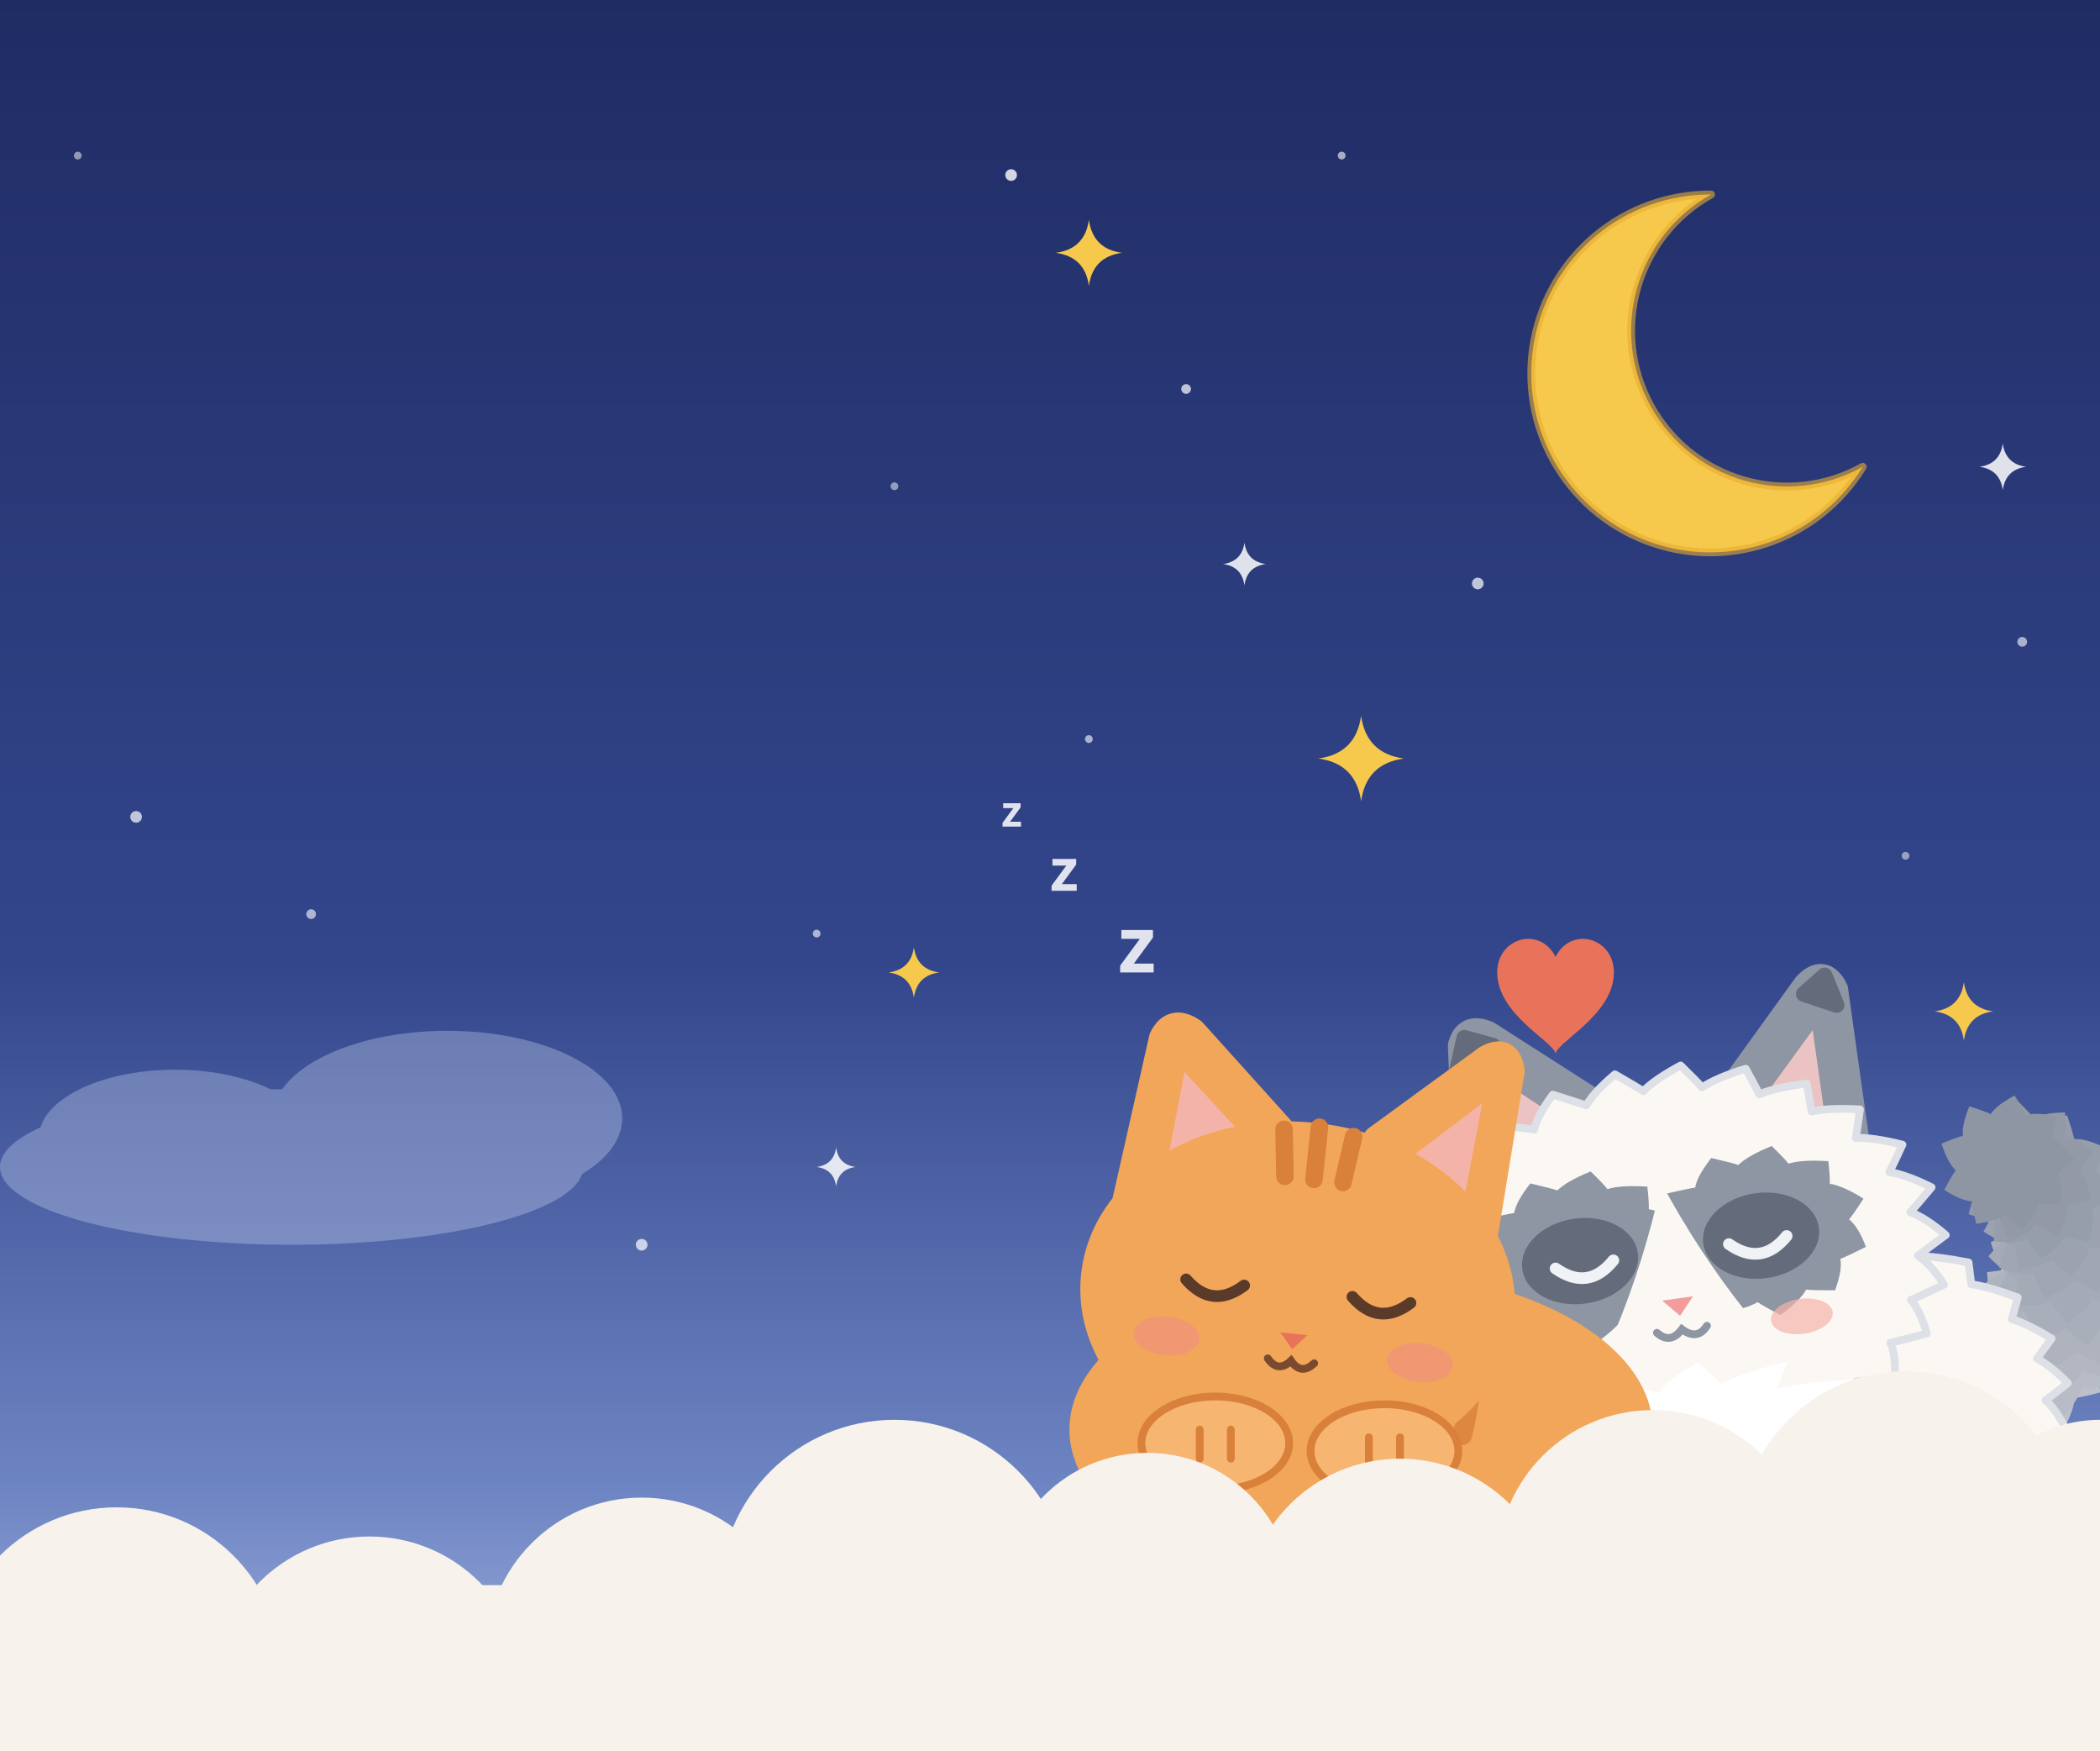
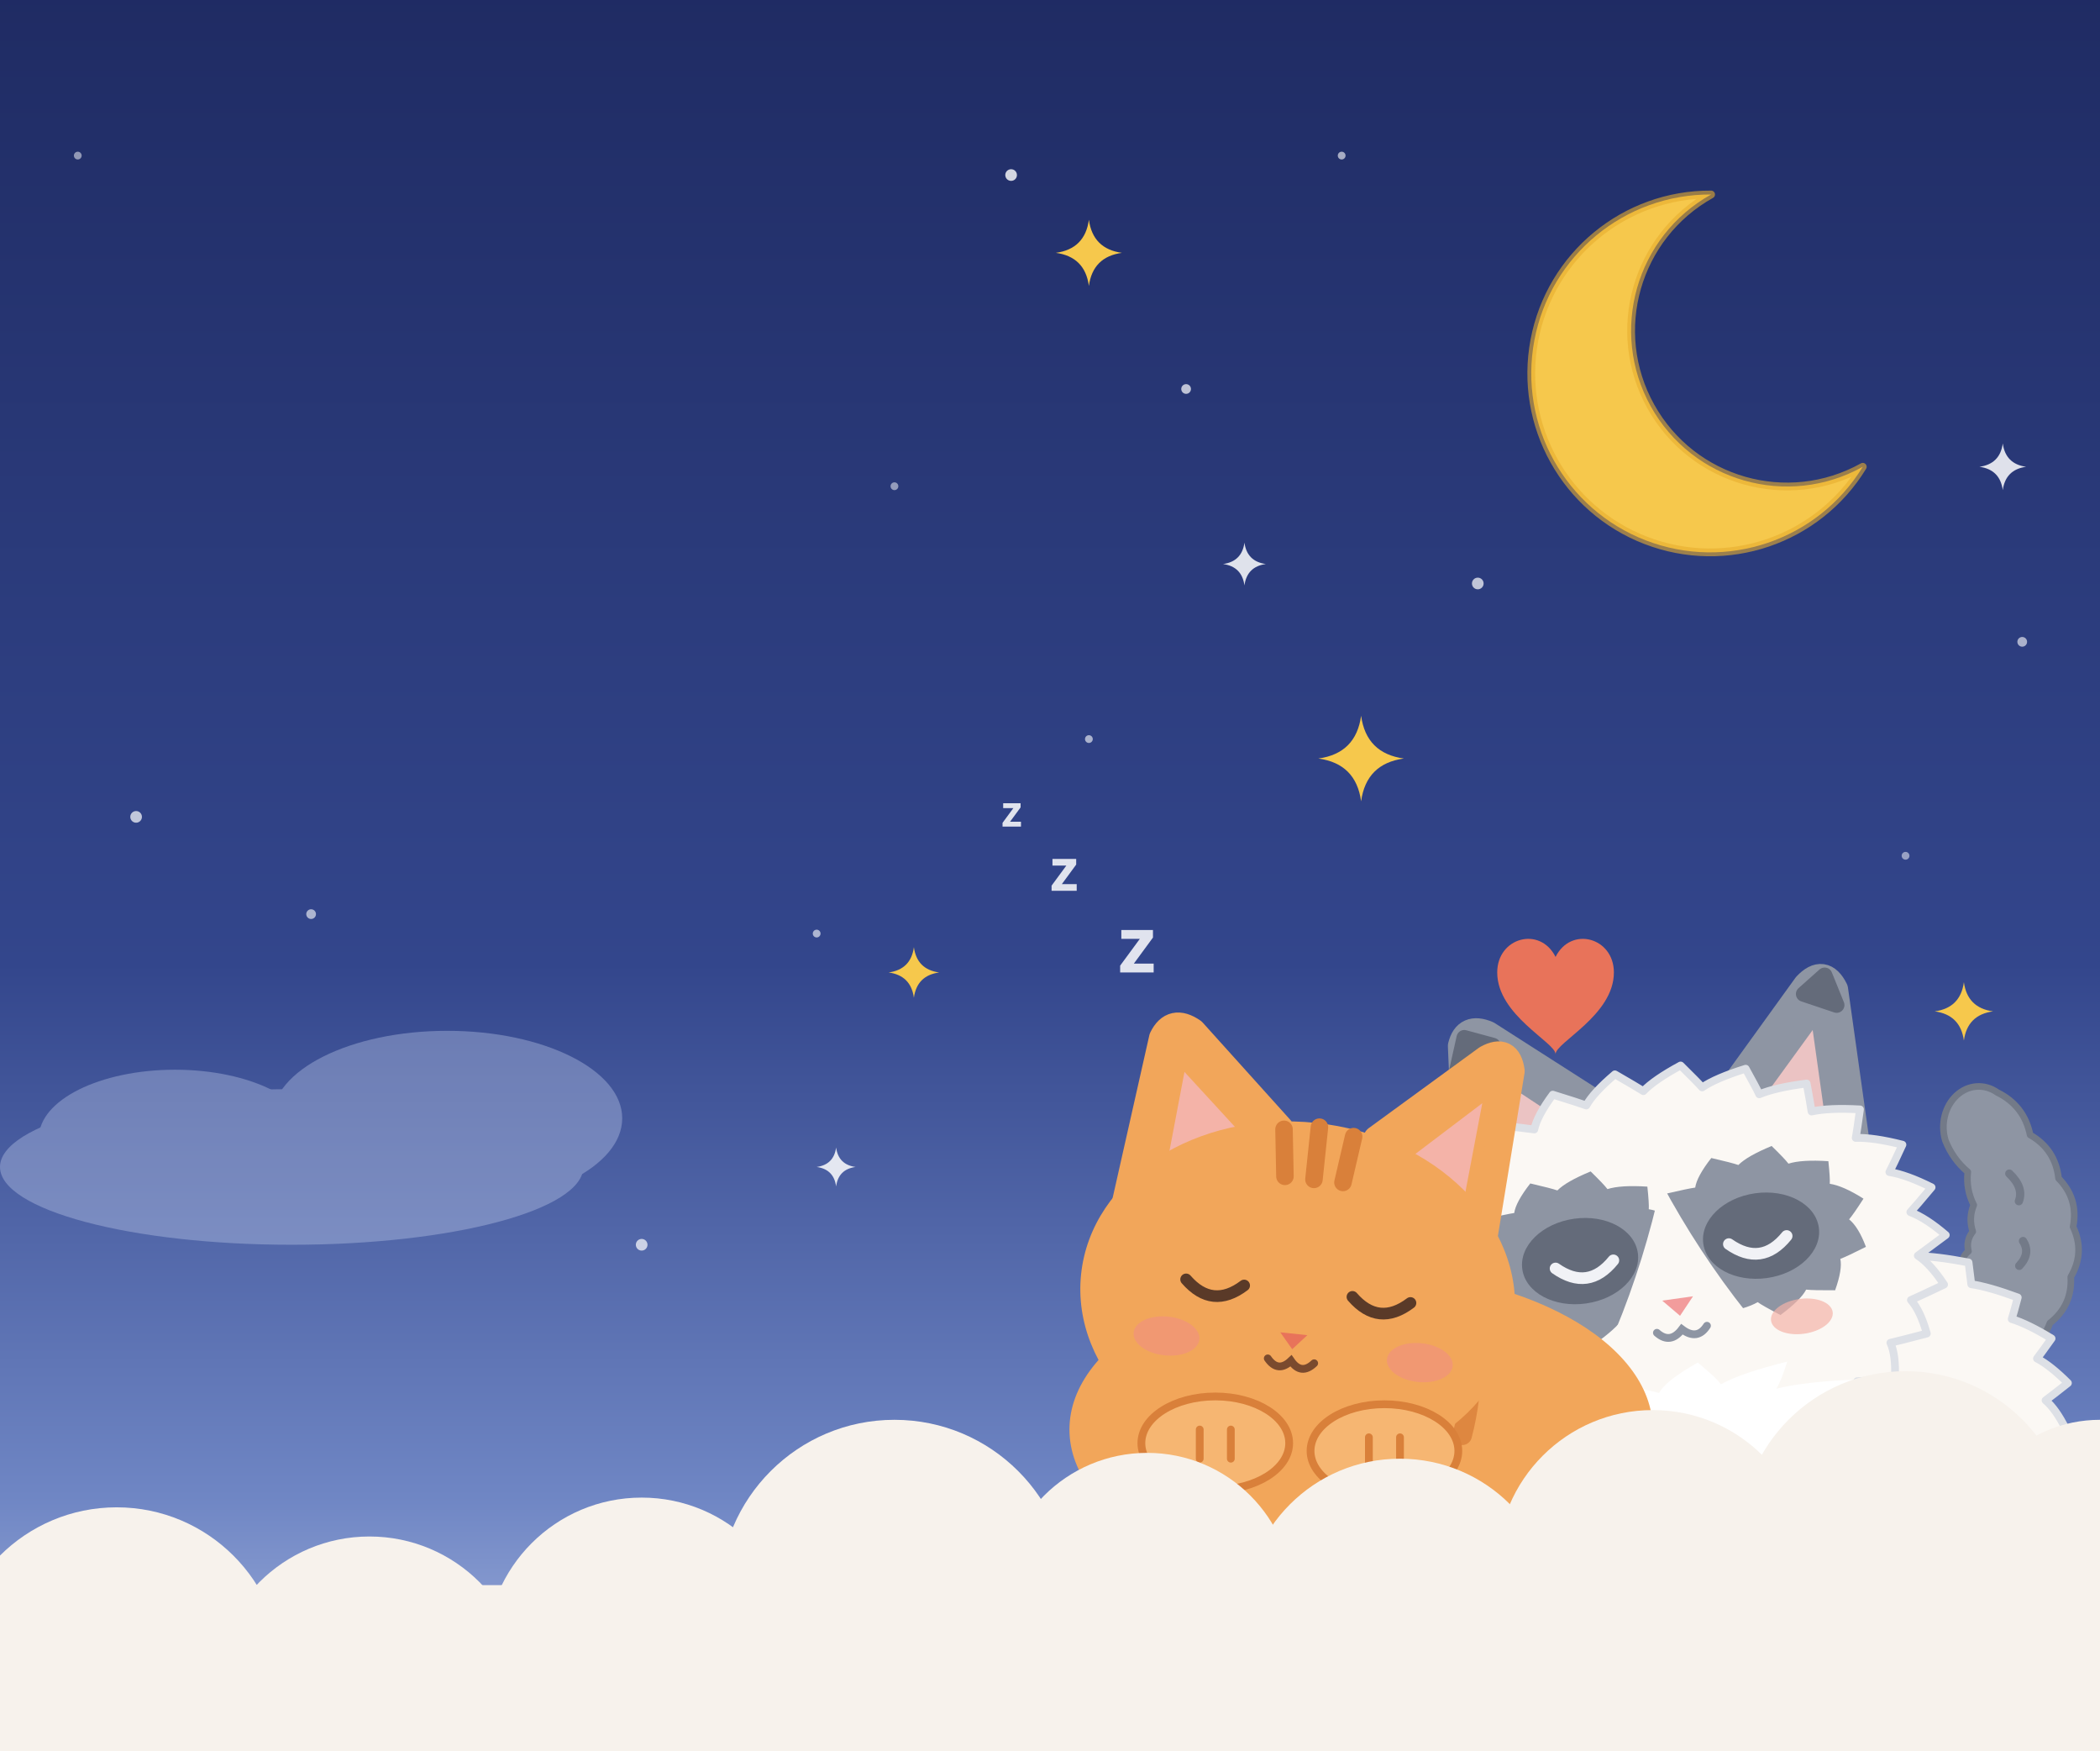
<svg xmlns="http://www.w3.org/2000/svg" width="1080" height="900" viewBox="0 0 1080 900">
  <defs>
    <linearGradient id="cielo" x1="0" y1="0" x2="0" y2="1">
      <stop offset="0" stop-color="#1F2B63" />
      <stop offset="0.55" stop-color="#33468C" />
      <stop offset="0.85" stop-color="#6F86C4" />
      <stop offset="1" stop-color="#A9B8E0" />
    </linearGradient>
    <radialGradient id="halo" cx="0.5" cy="0.5" r="0.5">
      <stop offset="0" stop-color="#FFF3C9" stop-opacity="0.18" />
      <stop offset="1" stop-color="#FFF3C9" stop-opacity="0" />
    </radialGradient>
    <symbol id="brillo" viewBox="-10 -10 20 20">
      <path d="M0 -10 Q1.2 -1.2 10 0 Q1.2 1.2 0 10 Q-1.2 1.2 -10 0 Q-1.2 -1.2 0 -10Z" />
    </symbol>
  </defs>
  <rect width="1080" height="900" fill="url(#cielo)" />
  <g fill="#FFFFFF">
    <circle cx="70" cy="420" r="3" opacity=".7" />
    <circle cx="160" cy="470" r="2.5" opacity=".6" />
    <circle cx="330" cy="640" r="3" opacity=".7" />
    <circle cx="420" cy="480" r="2" opacity=".6" />
    <circle cx="520" cy="90" r="3" opacity=".8" />
    <circle cx="610" cy="200" r="2.5" opacity=".7" />
    <circle cx="690" cy="80" r="2" opacity=".6" />
    <circle cx="760" cy="300" r="3" opacity=".7" />
    <circle cx="1040" cy="330" r="2.5" opacity=".6" />
    <circle cx="560" cy="380" r="2" opacity=".6" />
    <circle cx="980" cy="440" r="2" opacity=".5" />
    <circle cx="460" cy="250" r="2" opacity=".5" />
    <circle cx="40" cy="80" r="2" opacity=".5" />
  </g>
  <g fill="#F6C84C">
    <use href="#brillo" x="560" y="130" width="34" height="34" transform="translate(-17 -17)" />
    <use href="#brillo" x="700" y="390" width="44" height="44" transform="translate(-22 -22)" />
    <use href="#brillo" x="1010" y="520" width="30" height="30" transform="translate(-15 -15)" />
    <use href="#brillo" x="470" y="500" width="26" height="26" transform="translate(-13 -13)" />
  </g>
  <g fill="#FFFFFF" opacity=".85">
    <use href="#brillo" x="640" y="290" width="22" height="22" transform="translate(-11 -11)" />
    <use href="#brillo" x="1030" y="240" width="24" height="24" transform="translate(-12 -12)" />
    <use href="#brillo" x="430" y="600" width="20" height="20" transform="translate(-10 -10)" />
  </g>
  <path d="M880 100 A92 92 0 1 0 958 240 A74 74 0 1 1 880 100Z" fill="#F6C84C" />
  <path d="M880 100 A92 92 0 1 0 958 240 A74 74 0 1 1 880 100Z" fill="none" stroke="#E7AE2E" stroke-width="4" stroke-linejoin="round" opacity=".6" />
  <g fill="#C9D3F0" opacity=".35">
    <ellipse cx="150" cy="600" rx="150" ry="40" />
    <ellipse cx="230" cy="575" rx="90" ry="45" />
    <ellipse cx="90" cy="585" rx="70" ry="35" />
  </g>
  <g id="gatito-blanco">
-     <path d="M1028.7 724.0 Q1032.5 728.6 1034.4 739.9 Q1025.1 742.2 1022.0 742.4 Q1022.0 748.4 1016.1 758.3 Q1007.5 754.1 1005.0 752.3 Q1001.1 756.8 990.3 760.6 Q986.4 751.9 985.6 748.9 Q979.8 749.9 969.0 745.8 Q971.7 736.6 973.0 733.8 Q967.9 730.8 962.2 720.8 Q970.2 715.5 973.0 714.2 Q971.0 708.6 973.1 697.3 Q982.7 698.3 985.6 699.1 Q987.7 693.6 996.6 686.3 Q1003.2 693.2 1005.0 695.7 Q1010.1 692.8 1021.6 692.9 Q1022.3 702.5 1022.0 705.6 Q1027.8 706.6 1036.6 714.1 Q1030.9 721.8 1028.7 724.0Z" fill="#C9CDD5" />
-     <path d="M1046.0 724.2 Q1048.7 729.7 1047.9 741.6 Q1038.0 741.7 1034.8 741.2 Q1033.4 747.2 1025.2 755.8 Q1017.5 749.5 1015.4 747.1 Q1010.4 750.7 998.6 752.0 Q996.7 742.3 996.7 739.0 Q990.5 738.7 980.6 732.1 Q985.5 723.4 987.5 720.9 Q983.0 716.7 979.7 705.2 Q989.0 701.7 992.2 701.1 Q991.4 695.0 996.2 684.1 Q1005.6 687.4 1008.4 688.9 Q1011.8 683.8 1022.5 678.5 Q1027.6 687.1 1028.7 690.1 Q1034.7 688.3 1046.2 691.1 Q1044.6 701.0 1043.6 704.0 Q1049.2 706.4 1056.2 716.0 Q1048.7 722.5 1046.0 724.2Z" fill="#C4C9D1" />
-     <path d="M1058.6 722.5 Q1060.1 728.7 1056.5 740.4 Q1046.5 738.2 1043.5 736.9 Q1040.6 742.6 1030.4 749.2 Q1024.1 741.1 1022.6 738.2 Q1016.8 740.7 1004.6 739.2 Q1005.1 729.0 1005.8 725.8 Q999.7 724.0 991.3 715.0 Q998.2 707.5 1000.8 705.4 Q997.4 700.2 996.7 687.9 Q1006.9 686.6 1010.2 686.7 Q1010.9 680.4 1018.3 670.7 Q1026.9 676.1 1029.3 678.4 Q1034.0 674.0 1045.9 671.3 Q1049.0 681.0 1049.4 684.3 Q1055.7 683.9 1066.6 689.5 Q1062.7 698.9 1061.0 701.7 Q1066.1 705.5 1070.8 716.8 Q1061.8 721.5 1058.6 722.5Z" fill="#C0C4CD" />
-     <path d="M1066.8 718.8 Q1066.8 725.3 1060.5 736.1 Q1051.1 731.6 1048.4 729.6 Q1044.2 734.6 1032.4 738.8 Q1028.1 729.3 1027.3 726.0 Q1020.9 727.2 1009.2 722.8 Q1012.0 712.8 1013.4 709.7 Q1007.8 706.5 1001.6 695.6 Q1010.2 689.7 1013.3 688.3 Q1011.1 682.3 1013.3 670.0 Q1023.7 671.0 1027.0 671.9 Q1029.2 665.8 1038.8 657.8 Q1046.1 665.3 1048.0 668.0 Q1053.6 664.8 1066.1 664.8 Q1066.9 675.3 1066.6 678.6 Q1073.0 679.7 1082.5 687.8 Q1076.4 696.3 1074.0 698.7 Q1078.2 703.6 1080.3 715.9 Q1070.2 718.5 1066.8 718.8Z" fill="#BBC0C9" />
-     <path d="M1070.8 713.0 Q1069.3 719.4 1060.6 728.6 Q1052.3 721.9 1050.1 719.4 Q1044.8 723.3 1032.2 724.8 Q1030.2 714.4 1030.1 710.9 Q1023.5 710.6 1012.9 703.6 Q1018.0 694.3 1020.2 691.6 Q1015.4 687.1 1011.8 675.0 Q1021.7 671.1 1025.0 670.5 Q1024.2 663.9 1029.3 652.3 Q1039.3 655.7 1042.3 657.4 Q1045.9 651.9 1057.3 646.2 Q1062.8 655.3 1064.0 658.5 Q1070.3 656.5 1082.6 659.5 Q1081.0 670.0 1079.9 673.2 Q1085.9 675.8 1093.5 686.0 Q1085.5 693.0 1082.6 694.8 Q1085.6 700.6 1084.8 713.3 Q1074.2 713.5 1070.8 713.0Z" fill="#B7BCC6" />
-     <path d="M1071.0 705.0 Q1068.1 710.9 1057.4 717.9 Q1050.8 709.5 1049.2 706.5 Q1043.1 709.1 1030.4 707.6 Q1030.8 697.0 1031.5 693.6 Q1025.2 691.7 1016.4 682.4 Q1023.6 674.5 1026.3 672.4 Q1022.6 666.8 1021.9 654.1 Q1032.5 652.6 1035.9 652.7 Q1036.6 646.1 1044.3 635.9 Q1053.3 641.6 1055.9 643.9 Q1060.7 639.3 1073.1 636.3 Q1076.4 646.5 1076.9 649.9 Q1083.5 649.5 1094.9 655.2 Q1090.9 665.2 1089.1 668.1 Q1094.5 672.0 1099.5 683.7 Q1090.1 688.7 1086.8 689.8 Q1088.4 696.3 1084.7 708.5 Q1074.2 706.3 1071.0 705.0Z" fill="#B2B7C2" />
-     <path d="M1068.0 694.9 Q1063.8 700.0 1051.8 704.4 Q1047.3 694.7 1046.4 691.3 Q1039.9 692.5 1027.9 688.2 Q1030.7 677.9 1032.2 674.7 Q1026.4 671.5 1020.0 660.4 Q1028.8 654.3 1031.9 652.9 Q1029.6 646.6 1031.8 634.0 Q1042.5 635.0 1045.8 635.9 Q1048.0 629.7 1057.8 621.4 Q1065.3 629.0 1067.3 631.9 Q1073.0 628.5 1085.8 628.5 Q1086.7 639.2 1086.4 642.6 Q1092.9 643.7 1102.7 651.9 Q1096.5 660.6 1094.1 663.1 Q1098.4 668.1 1100.6 680.7 Q1090.3 683.4 1086.8 683.7 Q1086.9 690.3 1080.5 701.4 Q1070.8 696.8 1068.0 694.9Z" fill="#AEB3BE" />
-     <path d="M1062.4 682.8 Q1057.2 686.8 1044.6 688.4 Q1042.5 677.9 1042.4 674.5 Q1035.8 674.2 1025.1 667.3 Q1030.2 657.9 1032.3 655.2 Q1027.5 650.8 1023.8 638.6 Q1033.7 634.7 1037.1 634.0 Q1036.2 627.5 1041.2 615.8 Q1051.3 619.2 1054.3 620.8 Q1057.9 615.3 1069.2 609.5 Q1074.8 618.6 1076.0 621.8 Q1082.3 619.8 1094.7 622.7 Q1093.1 633.2 1092.0 636.5 Q1098.1 639.0 1105.7 649.2 Q1097.8 656.2 1094.8 658.0 Q1097.9 663.9 1097.2 676.5 Q1086.5 676.8 1083.2 676.3 Q1081.7 682.8 1073.0 692.0 Q1064.7 685.4 1062.4 682.8Z" fill="#A9AFBA" />
-     <path d="M1054.9 669.3 Q1048.9 671.9 1036.5 670.6 Q1036.8 660.1 1037.5 656.8 Q1031.2 655.0 1022.6 645.9 Q1029.6 638.1 1032.2 636.0 Q1028.6 630.6 1027.8 618.1 Q1038.2 616.6 1041.5 616.7 Q1042.2 610.2 1049.6 600.1 Q1058.5 605.6 1061.1 607.9 Q1065.7 603.4 1077.9 600.4 Q1081.2 610.4 1081.7 613.7 Q1088.2 613.3 1099.4 618.8 Q1095.5 628.6 1093.8 631.4 Q1099.0 635.3 1104.0 646.7 Q1094.8 651.7 1091.6 652.8 Q1093.2 659.1 1089.7 671.1 Q1079.4 669.0 1076.2 667.7 Q1073.4 673.6 1063.0 680.5 Q1056.5 672.3 1054.9 669.3Z" fill="#A5ABB6" />
-     <path d="M1046.0 654.8 Q1039.7 656.0 1028.2 651.8 Q1030.8 641.9 1032.2 638.9 Q1026.6 635.8 1020.4 625.2 Q1028.8 619.3 1031.8 617.9 Q1029.6 612.0 1031.6 599.9 Q1041.8 600.8 1045.0 601.6 Q1047.1 595.6 1056.5 587.6 Q1063.7 594.9 1065.7 597.6 Q1071.1 594.3 1083.4 594.3 Q1084.3 604.5 1084.0 607.8 Q1090.3 608.8 1099.8 616.6 Q1093.9 625.0 1091.5 627.4 Q1095.7 632.2 1097.9 644.3 Q1088.0 646.9 1084.7 647.2 Q1084.8 653.6 1078.7 664.3 Q1069.4 659.9 1066.7 658.0 Q1062.7 663.0 1051.2 667.3 Q1046.8 658.0 1046.0 654.8Z" fill="#A0A6B2" />
-     <path d="M1036.3 639.9 Q1030.1 639.7 1020.1 633.2 Q1024.8 624.4 1026.8 621.9 Q1022.2 617.7 1018.7 606.3 Q1027.9 602.6 1031.1 601.9 Q1030.3 595.8 1034.9 584.8 Q1044.4 587.9 1047.2 589.4 Q1050.5 584.2 1061.2 578.7 Q1066.4 587.2 1067.6 590.2 Q1073.5 588.3 1085.2 590.9 Q1083.8 600.8 1082.8 603.9 Q1088.5 606.3 1095.7 615.8 Q1088.3 622.4 1085.5 624.1 Q1088.4 629.6 1087.8 641.5 Q1077.8 641.9 1074.6 641.4 Q1073.3 647.5 1065.2 656.2 Q1057.4 650.1 1055.2 647.7 Q1050.3 651.4 1038.4 652.9 Q1036.4 643.2 1036.3 639.9Z" fill="#9CA2AF" />
-     <path d="M1026.2 625.6 Q1020.4 624.0 1012.4 615.7 Q1018.8 608.4 1021.2 606.5 Q1017.9 601.5 1017.1 590.0 Q1026.6 588.6 1029.7 588.7 Q1030.3 582.7 1037.1 573.4 Q1045.3 578.4 1047.7 580.4 Q1052.0 576.3 1063.1 573.5 Q1066.2 582.6 1066.7 585.7 Q1072.7 585.2 1083.0 590.3 Q1079.5 599.3 1077.9 602.0 Q1082.8 605.4 1087.5 616.0 Q1079.0 620.6 1076.0 621.6 Q1077.5 627.4 1074.3 638.5 Q1064.9 636.6 1062.0 635.5 Q1059.4 640.9 1049.8 647.3 Q1043.8 639.8 1042.3 637.0 Q1036.8 639.5 1025.4 638.3 Q1025.6 628.6 1026.2 625.6Z" fill="#979EAB" />
-     <path d="M1016.0 612.6 Q1011.0 609.8 1005.3 600.3 Q1012.9 594.9 1015.6 593.6 Q1013.5 588.3 1015.3 577.3 Q1024.5 578.1 1027.4 578.8 Q1029.3 573.4 1037.7 566.1 Q1044.3 572.6 1046.0 575.1 Q1050.9 572.1 1062.0 572.0 Q1062.9 581.2 1062.6 584.2 Q1068.3 585.1 1076.9 592.1 Q1071.6 599.7 1069.5 601.8 Q1073.3 606.2 1075.4 617.1 Q1066.4 619.5 1063.5 619.8 Q1063.6 625.5 1058.2 635.2 Q1049.7 631.4 1047.3 629.7 Q1043.7 634.1 1033.3 638.1 Q1029.3 629.7 1028.5 626.8 Q1022.9 627.9 1012.4 624.3 Q1014.8 615.3 1016.0 612.6Z" fill="#9399A7" />
-     <path d="M1005.8 601.7 Q1001.7 598.1 998.5 588.0 Q1006.7 584.6 1009.5 584.0 Q1008.8 578.6 1012.8 568.8 Q1021.2 571.5 1023.8 572.8 Q1026.7 568.2 1036.1 563.3 Q1040.8 570.8 1041.9 573.4 Q1047.1 571.7 1057.4 574.0 Q1056.2 582.8 1055.3 585.5 Q1060.4 587.6 1066.9 596.0 Q1060.3 601.9 1057.9 603.5 Q1060.5 608.3 1060.0 618.9 Q1051.2 619.2 1048.3 618.8 Q1047.2 624.2 1040.0 632.0 Q1033.1 626.6 1031.1 624.5 Q1026.8 627.8 1016.3 629.2 Q1014.4 620.6 1014.3 617.7 Q1008.8 617.5 999.9 611.8 Q1004.0 604.0 1005.8 601.7Z" fill="#8E95A3" />
+     <g transform="translate(905 540) scale(0.85)">
+       <g transform="scale(1 1)">
+         <path d="M57.1 184.7 Q71.6 197.4 90.8 194.9 Q106.7 203.3 123.0 195.7 Q140.4 198.3 152.6 185.7 Q169.5 181.3 175.6 165.0 Q189.2 154.3 188.2 137.1 Q196.9 122.3 189.6 106.8 Q192.9 89.8 180.8 77.5 Q178.9 60.0 163.6 51.2 Q160.0 33.5 143.7 25.5 A21.4 24.6 0 0 0 112.3 54.5 Q116.7 65.8 125.9 73.6 Q124.7 84.1 129.5 93.6 Q126.2 101.5 128.9 109.7 Q124.7 115.0 126.3 121.6 Q121.8 125.1 122.9 130.6 Q117.9 133.5 118.2 139.2 Q111.3 141.7 108.6 148.5 Q98.4 149.7 90.5 156.5 Q76.4 154.9 62.9 159.3Z" fill="#8E95A3" stroke="#737A88" stroke-width="4" stroke-linejoin="round" />
+         <path d="M137.9 160.5 Q148.8 155.3 147.8 150.0" fill="none" stroke="#737A88" stroke-width="5" stroke-linecap="round" />
+         <path d="M157.0 130.4 Q164.1 122.9 159.3 115.4" fill="none" stroke="#737A88" stroke-width="5" stroke-linecap="round" />
+         <path d="M156.8 91.3 Q159.9 83.0 151.0 74.6" fill="none" stroke="#737A88" stroke-width="5" stroke-linecap="round" />
+       </g>
+     </g>
    <path d="M1052.0 720.0 Q1057.3 724.5 1062.3 734.5 Q1051.4 739.8 1047.6 741.5 Q1050.9 746.7 1051.7 757.1 Q1039.0 760.7 1034.6 761.8 Q1035.7 767.3 1032.3 777.5 Q1018.5 779.2 1013.8 779.7 Q1012.7 785.1 1005.2 794.6 Q991.1 794.3 986.3 794.1 Q983.1 799.2 972.0 807.3 Q958.5 805.0 953.9 804.2 Q948.7 808.7 934.6 815.0 Q922.4 810.8 918.3 809.3 Q911.4 813.0 895.2 817.2 Q885.0 811.4 881.7 809.3 Q873.5 811.9 856.1 813.7 Q848.5 806.6 846.1 804.2 Q837.1 805.5 819.5 804.7 Q815.0 796.8 813.7 794.1 Q804.4 794.1 787.6 790.9 Q786.5 782.5 786.2 779.7 Q777.2 778.4 762.3 772.9 Q764.5 764.6 765.4 761.8 Q757.2 759.3 744.9 751.8 Q750.4 744.1 752.4 741.5 Q745.5 737.9 736.5 728.9 Q745.0 722.2 748.0 720.0 Q742.7 715.5 737.7 705.5 Q748.6 700.2 752.4 698.5 Q749.1 693.3 748.3 682.9 Q761.0 679.3 765.4 678.2 Q764.3 672.7 767.7 662.5 Q781.5 660.8 786.2 660.3 Q787.3 654.9 794.8 645.4 Q808.9 645.7 813.7 645.9 Q816.9 640.8 828.0 632.7 Q841.5 635.0 846.1 635.8 Q851.3 631.3 865.4 625.0 Q877.6 629.2 881.7 630.7 Q888.6 627.0 904.8 622.8 Q915.0 628.6 918.3 630.7 Q926.5 628.1 943.9 626.3 Q951.5 633.4 953.9 635.8 Q962.9 634.5 980.5 635.3 Q985.0 643.2 986.3 645.9 Q995.6 645.9 1012.4 649.1 Q1013.5 657.5 1013.8 660.3 Q1022.8 661.6 1037.7 667.1 Q1035.5 675.4 1034.6 678.2 Q1042.8 680.7 1055.1 688.2 Q1049.6 695.9 1047.6 698.5 Q1054.5 702.1 1063.5 711.1 Q1055.0 717.8 1052.0 720.0Z" fill="#FBF8F4" stroke="#DDE0E6" stroke-width="4" stroke-linejoin="round" />
    <g transform="rotate(-8 830 650)">
      <path d="M760 610 L768 528 Q772 518 782 524 L838 572Z" fill="#8E95A3" stroke="#8E95A3" stroke-width="14" stroke-linejoin="round" />
      <path d="M900 572 L948 522 Q958 514 962 526 L962 610Z" fill="#8E95A3" stroke="#8E95A3" stroke-width="14" stroke-linejoin="round" />
      <path d="M764 540 L770 524 L784 530Z" fill="#646B7A" stroke="#646B7A" stroke-width="8" stroke-linejoin="round" />
      <path d="M946 526 L958 518 L962 534Z" fill="#646B7A" stroke="#646B7A" stroke-width="8" stroke-linejoin="round" />
      <path d="M778 590 L782 545 L816 575Z" fill="#EBC3C3" />
      <path d="M920 574 L948 545 L948 590Z" fill="#EBC3C3" />
      <path d="M985.4 667.4 Q991.3 672.6 996.7 684.0 Q983.3 688.2 978.7 689.5 Q982.8 695.7 984.4 707.7 Q970.0 709.4 965.2 709.8 Q967.2 716.5 964.9 728.5 Q950.3 727.5 945.5 727.0 Q945.3 733.9 939.2 745.1 Q925.4 741.6 920.9 740.3 Q918.5 747.0 909.0 756.7 Q896.7 750.9 892.7 748.8 Q888.2 754.8 875.9 762.6 Q865.8 754.7 862.6 752.0 Q856.3 757.0 841.8 762.4 Q834.6 753.0 832.4 749.7 Q824.7 753.5 808.9 756.1 Q804.9 745.7 803.8 742.1 Q795.1 744.4 778.9 744.2 Q778.4 733.3 778.4 729.6 Q769.2 730.3 753.6 727.2 Q756.6 716.5 757.8 713.0 Q748.7 712.0 734.5 706.2 Q740.8 696.4 743.1 693.2 Q734.6 690.6 722.7 682.4 Q732.0 674.0 735.3 671.3 Q727.8 667.2 718.9 657.1 Q730.6 650.7 734.6 648.6 Q728.7 643.4 723.3 632.0 Q736.7 627.8 741.3 626.5 Q737.2 620.3 735.6 608.3 Q750.0 606.6 754.8 606.2 Q752.8 599.5 755.1 587.5 Q769.7 588.5 774.5 589.0 Q774.7 582.1 780.8 570.9 Q794.6 574.4 799.1 575.7 Q801.5 569.0 811.0 559.3 Q823.3 565.1 827.3 567.2 Q831.8 561.2 844.1 553.4 Q854.2 561.3 857.4 564.0 Q863.7 559.0 878.2 553.6 Q885.4 563.0 887.6 566.3 Q895.3 562.5 911.1 559.9 Q915.1 570.3 916.2 573.9 Q924.9 571.6 941.1 571.8 Q941.6 582.7 941.6 586.4 Q950.8 585.7 966.4 588.8 Q963.4 599.5 962.2 603.0 Q971.3 604.0 985.5 609.8 Q979.2 619.6 976.9 622.8 Q985.4 625.4 997.3 633.6 Q988.0 642.0 984.7 644.7 Q992.2 648.8 1001.1 658.9 Q989.4 665.3 985.4 667.4Z" fill="#FBF8F4" stroke="#DDE0E6" stroke-width="4" stroke-linejoin="round" />
      <path d="M919.9 748.2 Q931.0 752.5 937.6 761.9 Q911.9 760.0 903.9 758.9 Q907.9 764.8 901.5 774.2 Q881.7 767.7 876.2 765.2 Q872.0 771.0 854.3 777.9 Q845.6 768.4 844.1 765.2 Q832.9 769.5 808.7 772.0 Q813.4 762.1 816.2 759.0 Q801.1 760.5 776.8 758.1 Q793.7 750.4 800.1 748.3 Q785.0 746.7 767.2 739.8 Q791.7 736.4 800.1 735.8 Q789.0 731.5 782.4 722.1 Q808.1 724.0 816.1 725.1 Q812.1 719.2 818.5 709.8 Q838.3 716.3 843.8 718.8 Q848.0 713.0 865.7 706.1 Q874.4 715.6 875.9 718.8 Q887.1 714.5 911.3 712.0 Q906.6 721.9 903.8 725.0 Q918.9 723.5 943.2 725.9 Q926.3 733.6 919.9 735.7 Q935.0 737.3 952.8 744.2 Q928.3 747.6 919.9 748.2Z" fill="#FFFFFF" />
      <clipPath id="cara-ragdoll">
        <ellipse cx="860" cy="656" rx="116" ry="88" />
      </clipPath>
      <g clip-path="url(#cara-ragdoll)">
        <path d="M859.0 644.0 Q863.2 648.5 865.6 659.2 Q855.3 662.7 851.7 663.5 Q852.1 669.0 846.8 679.1 Q835.6 677.6 832.1 676.7 Q828.6 681.6 817.2 687.8 Q808.8 681.8 806.5 679.6 Q800.1 682.3 786.2 682.6 Q783.4 674.1 782.9 671.2 Q775.8 670.8 763.8 665.2 Q767.3 656.8 768.9 654.1 Q763.2 650.7 757.0 641.0 Q765.7 635.4 768.9 633.9 Q766.4 628.6 768.0 617.8 Q779.2 616.8 782.9 616.8 Q784.5 611.3 793.2 602.9 Q803.4 606.8 806.5 608.4 Q811.6 604.5 824.8 601.1 Q830.6 608.6 832.1 611.3 Q839.1 610.1 852.6 612.9 Q852.3 621.7 851.7 624.5 Q858.4 626.5 867.8 634.5 Q861.5 641.8 859.0 644.0Z" fill="#8E95A3" />
        <path d="M953.0 644.0 Q957.2 648.5 959.6 659.2 Q949.3 662.7 945.7 663.5 Q946.1 669.0 940.8 679.1 Q929.6 677.6 926.1 676.7 Q922.6 681.6 911.2 687.8 Q902.8 681.8 900.5 679.6 Q894.1 682.3 880.2 682.6 Q877.4 674.1 876.9 671.2 Q869.8 670.8 857.8 665.2 Q861.3 656.8 862.9 654.1 Q857.2 650.7 851.0 641.0 Q859.7 635.4 862.9 633.9 Q860.4 628.6 862.0 617.8 Q873.2 616.8 876.9 616.8 Q878.5 611.3 887.2 602.9 Q897.4 606.8 900.5 608.4 Q905.6 604.5 918.8 601.1 Q924.6 608.6 926.1 611.3 Q933.1 610.1 946.6 612.9 Q946.3 621.7 945.7 624.5 Q952.4 626.5 961.8 634.5 Q955.5 641.8 953.0 644.0Z" fill="#8E95A3" />
        <ellipse cx="813" cy="646" rx="30" ry="22" fill="#646B7A" />
        <ellipse cx="907" cy="646" rx="30" ry="22" fill="#646B7A" />
        <path d="M860 612 Q846 650 826 684 Q860 708 894 684 Q874 650 860 612Z" fill="#FBF8F4" />
      </g>
      <path d="M800 648 Q815 662 830 648" fill="none" stroke="#F1F2F6" stroke-width="6" stroke-linecap="round" />
      <path d="M890 648 Q905 662 920 648" fill="none" stroke="#F1F2F6" stroke-width="6" stroke-linecap="round" />
      <ellipse cx="798" cy="690" rx="16" ry="9" fill="#F4B3A8" opacity=".7" />
      <ellipse cx="922" cy="690" rx="16" ry="9" fill="#F4B3A8" opacity=".7" />
      <path d="M852 672 L868 672 L860 681Z" fill="#F29C9C" />
      <path d="M847 688 Q853 695 860 688 Q867 695 873 688" fill="none" stroke="#8E95A3" stroke-width="4" stroke-linecap="round" />
    </g>
  </g>
  <g id="gatito-naranja">
    <ellipse cx="700" cy="735" rx="150" ry="82" fill="#F2A65A" />
    <path d="M700 660 Q712 700 700 735 M750 662 Q762 700 752 738" fill="none" stroke="#D9803A" stroke-width="10" stroke-linecap="round" opacity=".8" />
    <g transform="rotate(6 650 660)">
      <path d="M575 625 L585 540 Q589 529 600 535 L650 580Z" fill="#F2A65A" stroke="#F2A65A" stroke-width="14" stroke-linejoin="round" />
      <path d="M700 580 L752 533 Q762 526 765 538 L760 625Z" fill="#F2A65A" stroke="#F2A65A" stroke-width="14" stroke-linejoin="round" />
      <path d="M594 604 L598 556 L632 586Z" fill="#F4B3A8" />
      <path d="M720 586 L752 556 L748 604Z" fill="#F4B3A8" />
      <ellipse cx="668" cy="665" rx="112" ry="90" fill="#F2A65A" />
      <g stroke="#D9803A" stroke-width="9" stroke-linecap="round">
        <line x1="652" y1="580" x2="655" y2="604" />
        <line x1="670" y1="577" x2="670" y2="604" />
        <line x1="688" y1="580" x2="685" y2="604" />
      </g>
      <path d="M610 662 Q625 676 640 662" fill="none" stroke="#5A3A28" stroke-width="6" stroke-linecap="round" />
      <path d="M696 662 Q711 676 726 662" fill="none" stroke="#5A3A28" stroke-width="6" stroke-linecap="round" />
      <ellipse cx="603" cy="692" rx="17" ry="10" fill="#F08A8A" opacity=".5" />
      <ellipse cx="734" cy="692" rx="17" ry="10" fill="#F08A8A" opacity=".5" />
      <path d="M661 684 L675 684 L668 692Z" fill="#E8735A" />
      <path d="M656 698 Q662 705 668 698 Q674 705 680 698" fill="none" stroke="#7A4A2E" stroke-width="4" stroke-linecap="round" />
    </g>
    <ellipse cx="625" cy="742" rx="38" ry="24" fill="#F6B672" stroke="#D9803A" stroke-width="4" />
    <ellipse cx="712" cy="746" rx="38" ry="24" fill="#F6B672" stroke="#D9803A" stroke-width="4" />
    <g stroke="#D9803A" stroke-width="4" stroke-linecap="round">
      <line x1="617" y1="735" x2="617" y2="750" />
      <line x1="633" y1="735" x2="633" y2="750" />
      <line x1="704" y1="739" x2="704" y2="754" />
      <line x1="720" y1="739" x2="720" y2="754" />
    </g>
  </g>
  <path d="M770 500 C770 482 792 476 800 492 C808 476 830 482 830 500 C830 522 800 536 800 542 C800 536 770 522 770 500Z" fill="#E8735A" />
  <g fill="#FFFFFF" opacity=".85" font-family="Comic Sans MS, Chalkboard, sans-serif" font-weight="700">
    <text x="575" y="500" font-size="40">z</text>
    <text x="540" y="458" font-size="30">z</text>
    <text x="515" y="425" font-size="22">z</text>
  </g>
  <g fill="#F7F2EC">
    <circle cx="460" cy="820" r="90" />
    <circle cx="590" cy="822" r="75" />
    <circle cx="720" cy="830" r="80" />
    <circle cx="850" cy="805" r="80" />
    <circle cx="980" cy="790" r="85" />
    <circle cx="1080" cy="800" r="70" />
    <circle cx="330" cy="850" r="80" />
    <circle cx="190" cy="870" r="80" />
    <circle cx="60" cy="860" r="85" />
    <rect x="0" y="815" width="1080" height="90" />
  </g>
  <g fill="#E9E1D6" opacity=".7">
  </g>
</svg>
